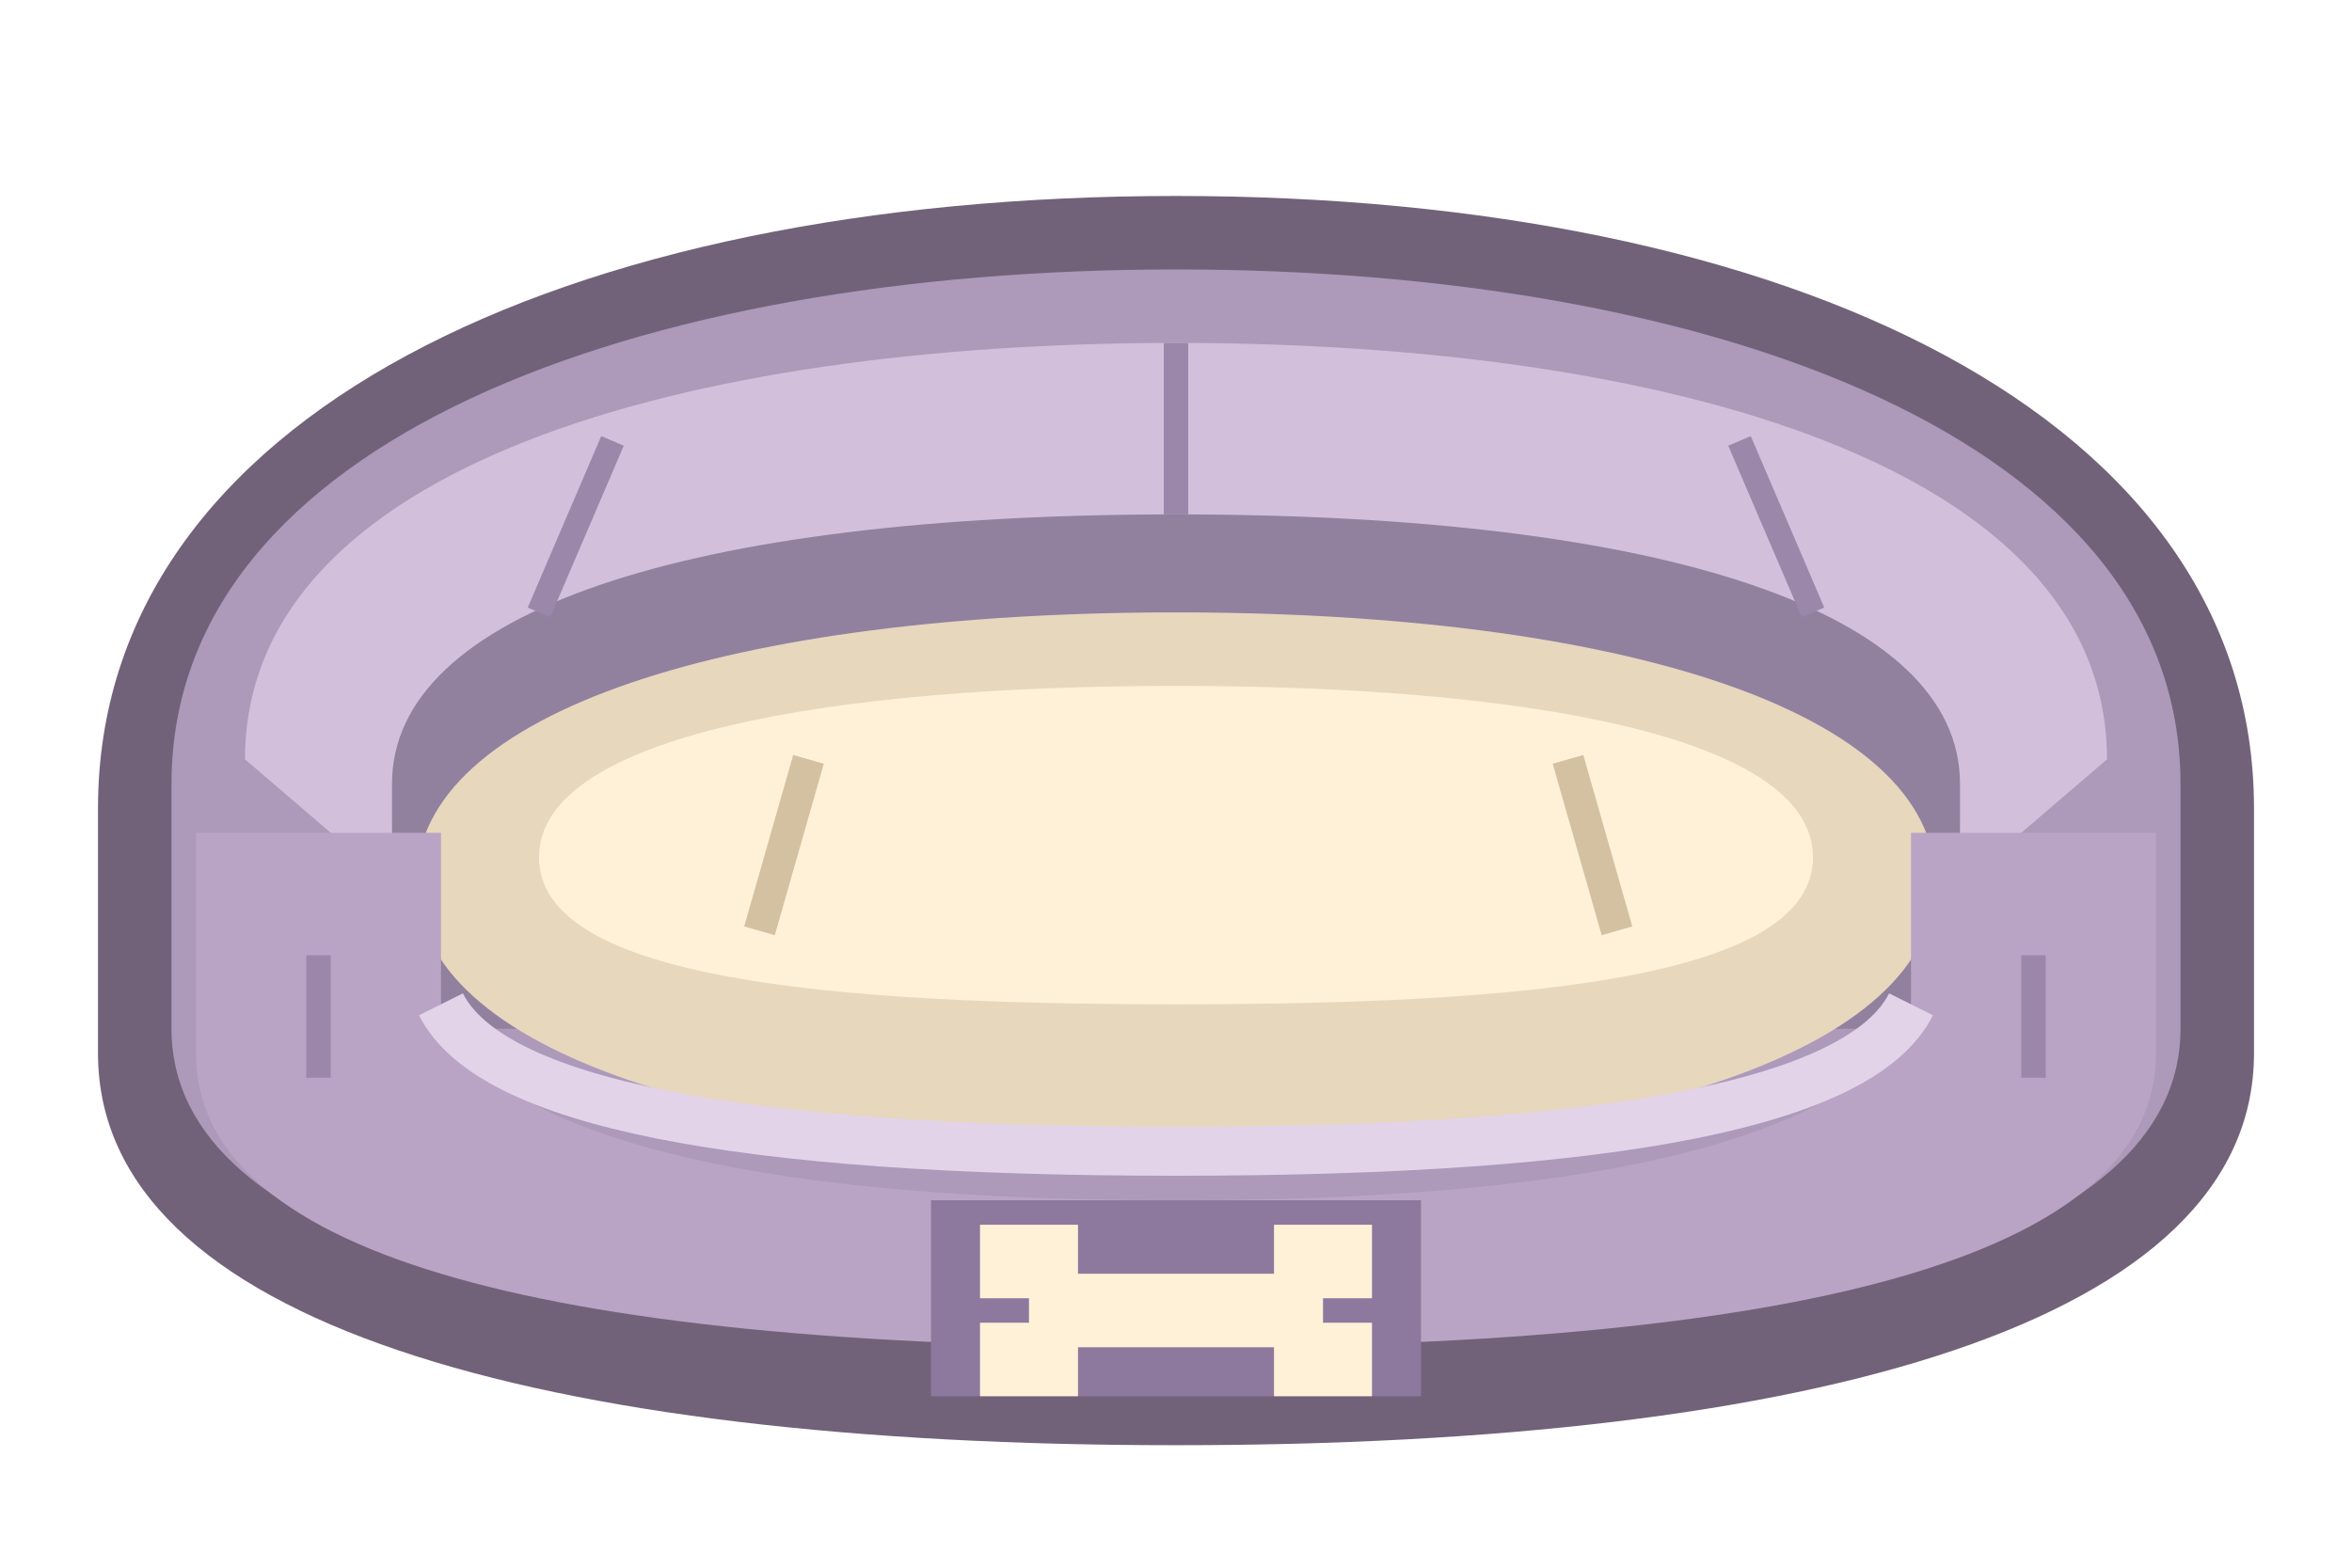
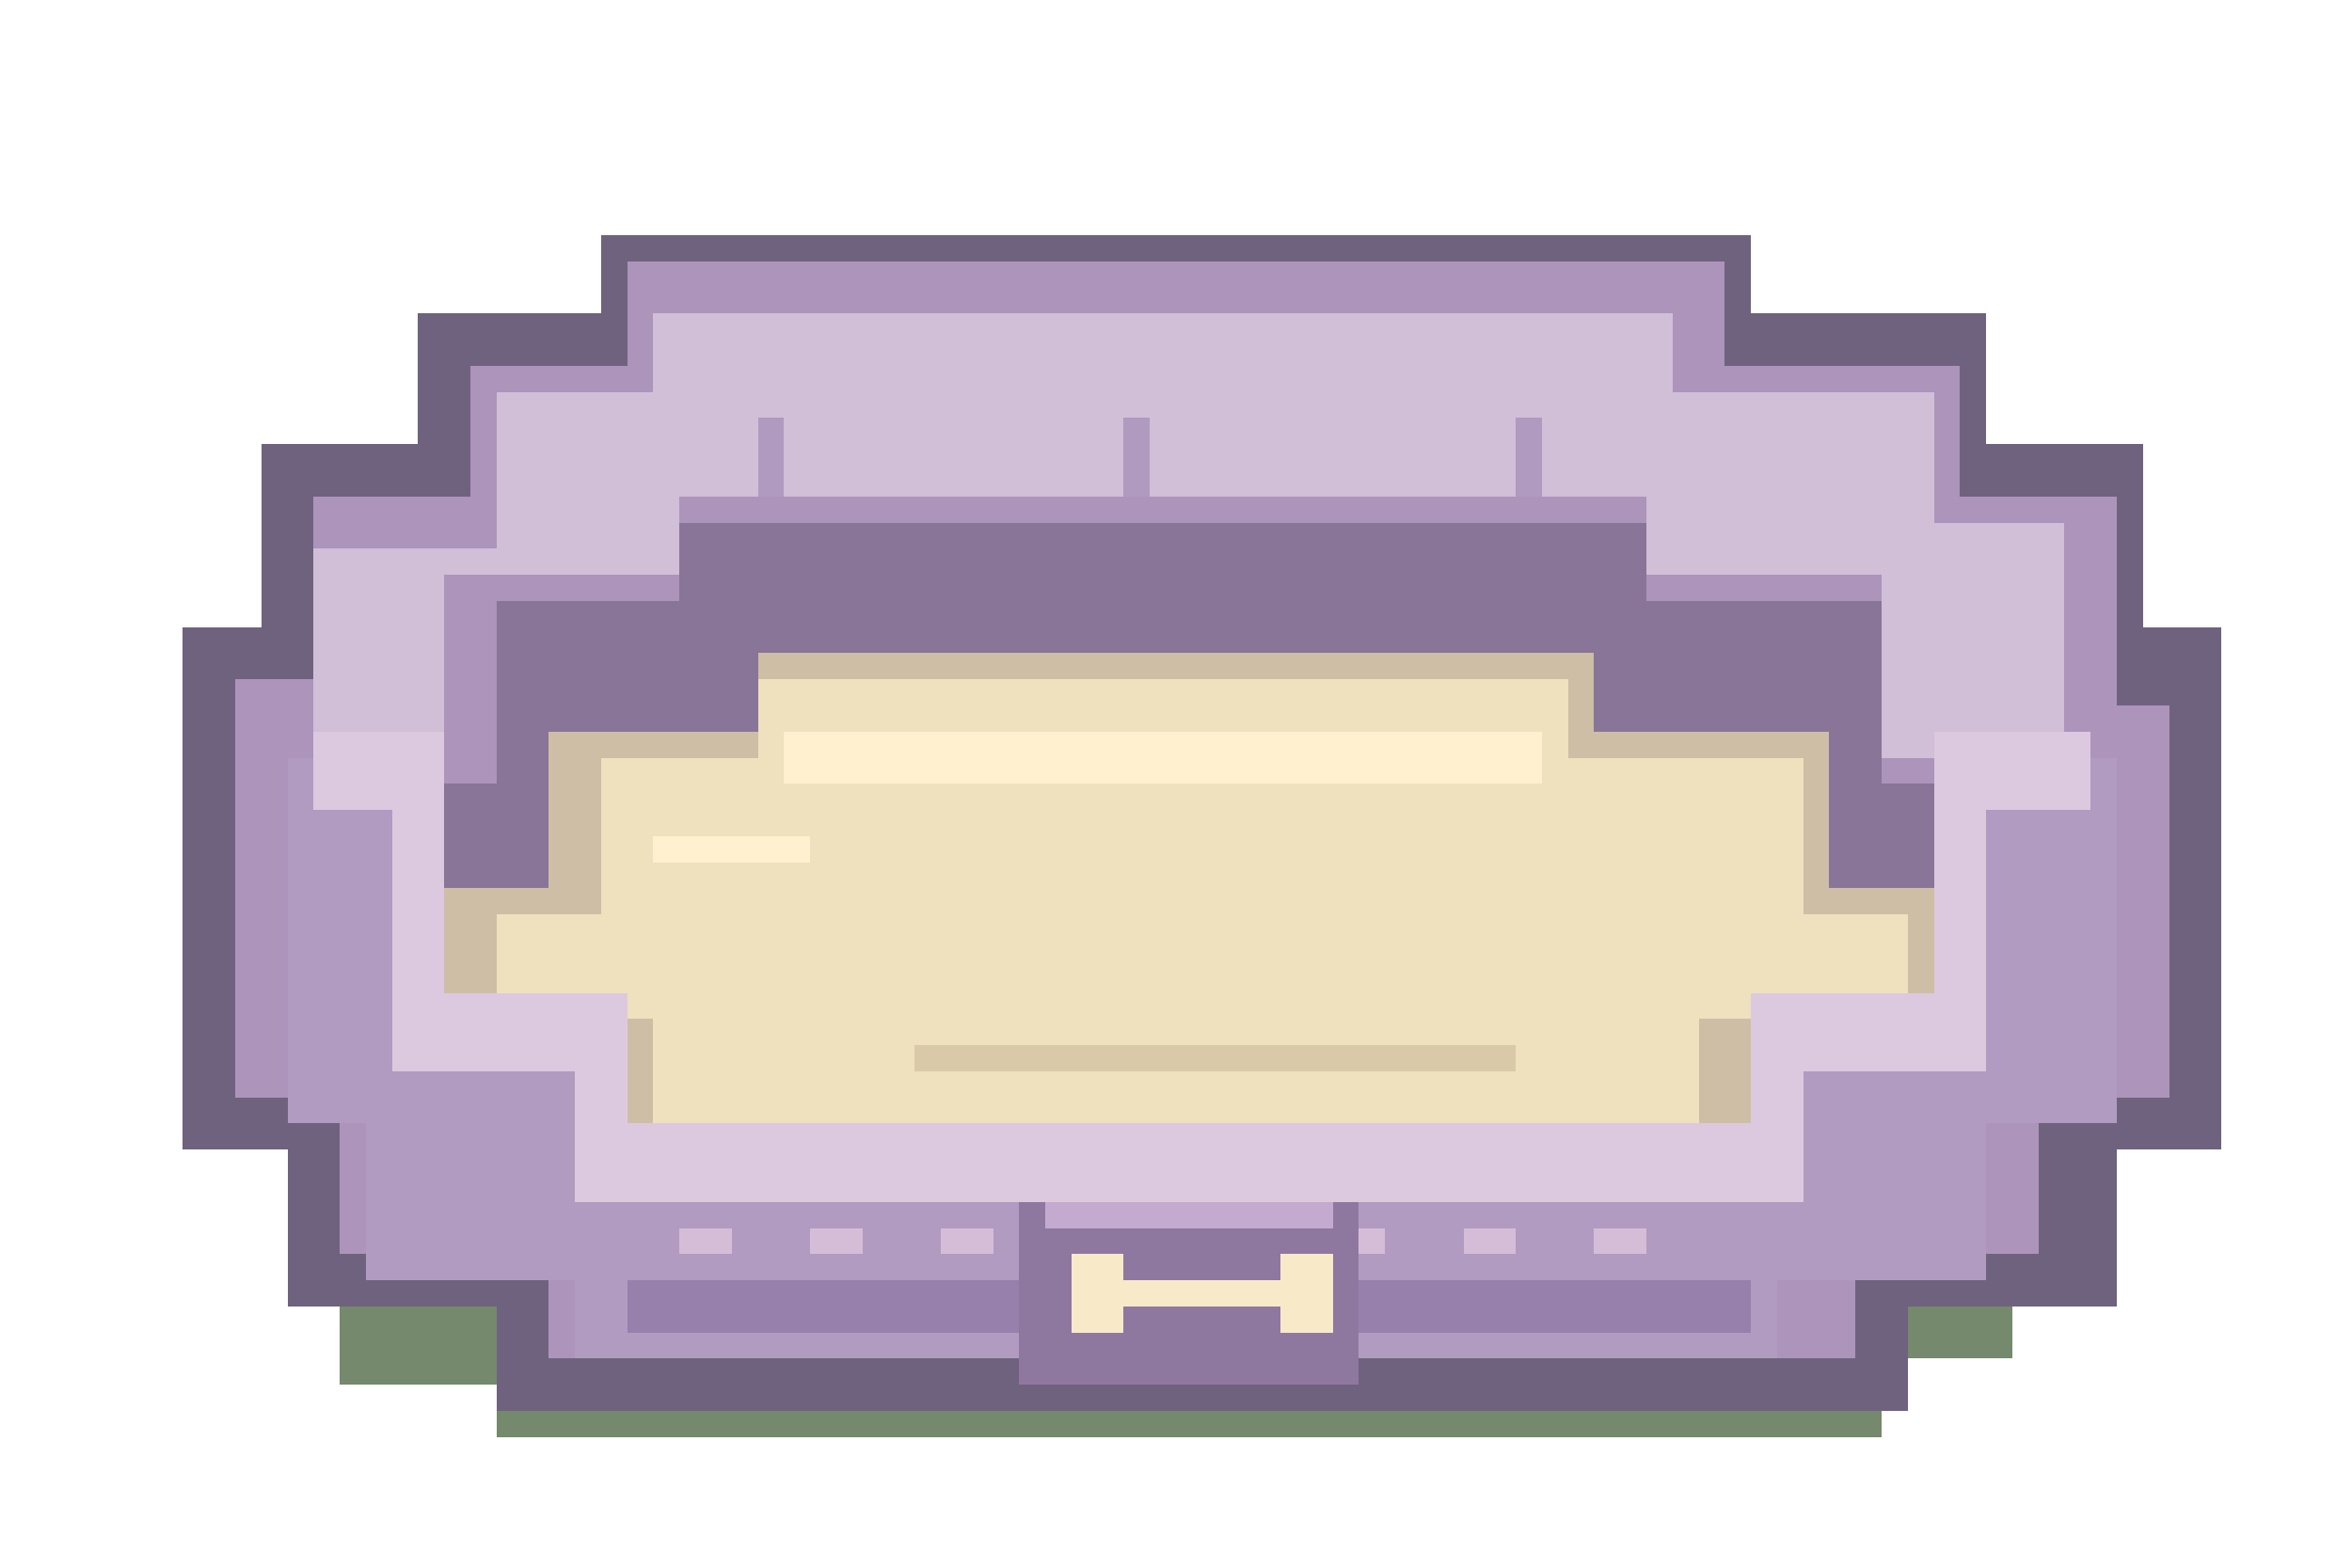
- <svg xmlns="http://www.w3.org/2000/svg" viewBox="0 0 96 64">
-   <path fill="#716279" d="M4 33C4 17 23 8 48 8S92 17 92 33V43C92 54 74 59 48 59S4 54 4 43Z" />
-   <path fill="#ad99ba" d="M7 32C7 18 26 11 48 11S89 18 89 32V42C89 51 73 55 48 55S7 51 7 42Z" />
-   <path fill="#d2bfdc" d="M10 31C10 19 28 14 48 14S86 19 86 31L79 37H17Z" />
-   <path fill="#92809f" d="M16 32C16 25 28 21 48 21S80 25 80 32V42H16Z" />
-   <path fill="#e6d7bd" d="M17 36C17 29 30 25 48 25S79 29 79 36S66 47 48 47S17 43 17 36Z" />
-   <path fill="#fff1d8" d="M22 35C22 30 34 28 48 28S74 30 74 35S62 41 48 41S22 40 22 35Z" />
-   <path fill="none" stroke="#d4c1a1" stroke-width="1.3" d="M33 31l-2 7M64 31l2 7" />
-   <path fill="#baa4c5" d="M8 34H18V42Q23 49 48 49T78 42V34H88V43Q88 55 48 55T8 43Z" />
-   <path fill="none" stroke="#e3d3e9" stroke-width="2" d="M18 41Q21 47 48 47T78 41" />
-   <path fill="#8d799e" d="M38 49h20v8H38z" />
-   <path fill="#fff1d8" d="M40 50h4v2h8v-2h4v3h-2v1h2v3h-4v-2h-8v2h-4v-3h2v-1h-2z" />
-   <path fill="none" stroke="#9b87aa" stroke-width="1" d="M25 18l-3 7M48 14v7M71 18l3 7M13 39v5M83 39v5" />
+ <svg xmlns="http://www.w3.org/2000/svg" viewBox="0 0 90 60" shape-rendering="crispEdges" preserveAspectRatio="none">
+   <path d="M13 49h64v3h-5v3H19v-2h-6z" fill="#75896d" />
+   <path d="M23 9h44v3h9v5h6v7h3v20h-4v6h-8v4H19v-4h-8v-6H7V24h3v-7h6v-5h7z" fill="#6f627e" />
+   <path d="M24 10h42v4h9v5h6v8h2v15h-5v6h-7v4H21v-4h-8v-6H9V26h3v-7h6v-5h6z" fill="#ac94bb" />
+   <path d="M25 12h39v3h10v5h5v9h-7v-7h-9v-3H26v3h-9v8h-5v-9h7v-6h6z" fill="#d1bed7" />
+   <path d="M26 20h37v3h9v7h5v9H16v-9h3v-7h7z" fill="#887597" />
+   <path d="M29 25h32v3h9v6h5v7h-8v4H24v-4h-7v-7h4v-6h8z" fill="#cebea5" />
+   <path d="M29 26h31v3h9v6h4v4h-8v4H25v-4h-6v-4h4v-6h6z" fill="#efe0be" />
+   <rect x="30" y="28" width="29" height="2" fill="#fff0d0" />
+   <rect x="25" y="32" width="6" height="1" fill="#fff0d0" />
+   <rect x="35" y="40" width="23" height="1" fill="#dac9a8" />
+   <path d="M11 29h6v10h7v5h43v-5h7V29h7v14h-5v6h-8v3H22v-3h-8v-6h-3z" fill="#b19bc1" />
+   <path d="M12 28h5v10h7v5h43v-5h7V28h6v3h-4v10h-7v5H22v-5h-7V31h-3z" fill="#dcc9df" />
+   <rect x="24" y="49" width="43" height="2" fill="#9780ab" />
+   <rect x="26" y="47" width="2" height="1" fill="#d5bdd7" />
+   <rect x="31" y="47" width="2" height="1" fill="#d5bdd7" />
+   <rect x="36" y="47" width="2" height="1" fill="#d5bdd7" />
+   <rect x="41" y="47" width="2" height="1" fill="#d5bdd7" />
+   <rect x="46" y="47" width="2" height="1" fill="#d5bdd7" />
+   <rect x="51" y="47" width="2" height="1" fill="#d5bdd7" />
+   <rect x="56" y="47" width="2" height="1" fill="#d5bdd7" />
+   <rect x="61" y="47" width="2" height="1" fill="#d5bdd7" />
+   <rect x="39" y="46" width="13" height="7" fill="#8f789f" />
+   <rect x="40" y="46" width="11" height="1" fill="#c4aacf" />
+   <path d="M41 48h2v1h6v-1h2v3h-2v-1h-6v1h-2z" fill="#f8e9c8" />
+   <rect x="29" y="16" width="1" height="3" fill="#b09abf" />
+   <rect x="43" y="16" width="1" height="3" fill="#b09abf" />
+   <rect x="58" y="16" width="1" height="3" fill="#b09abf" />
</svg>
